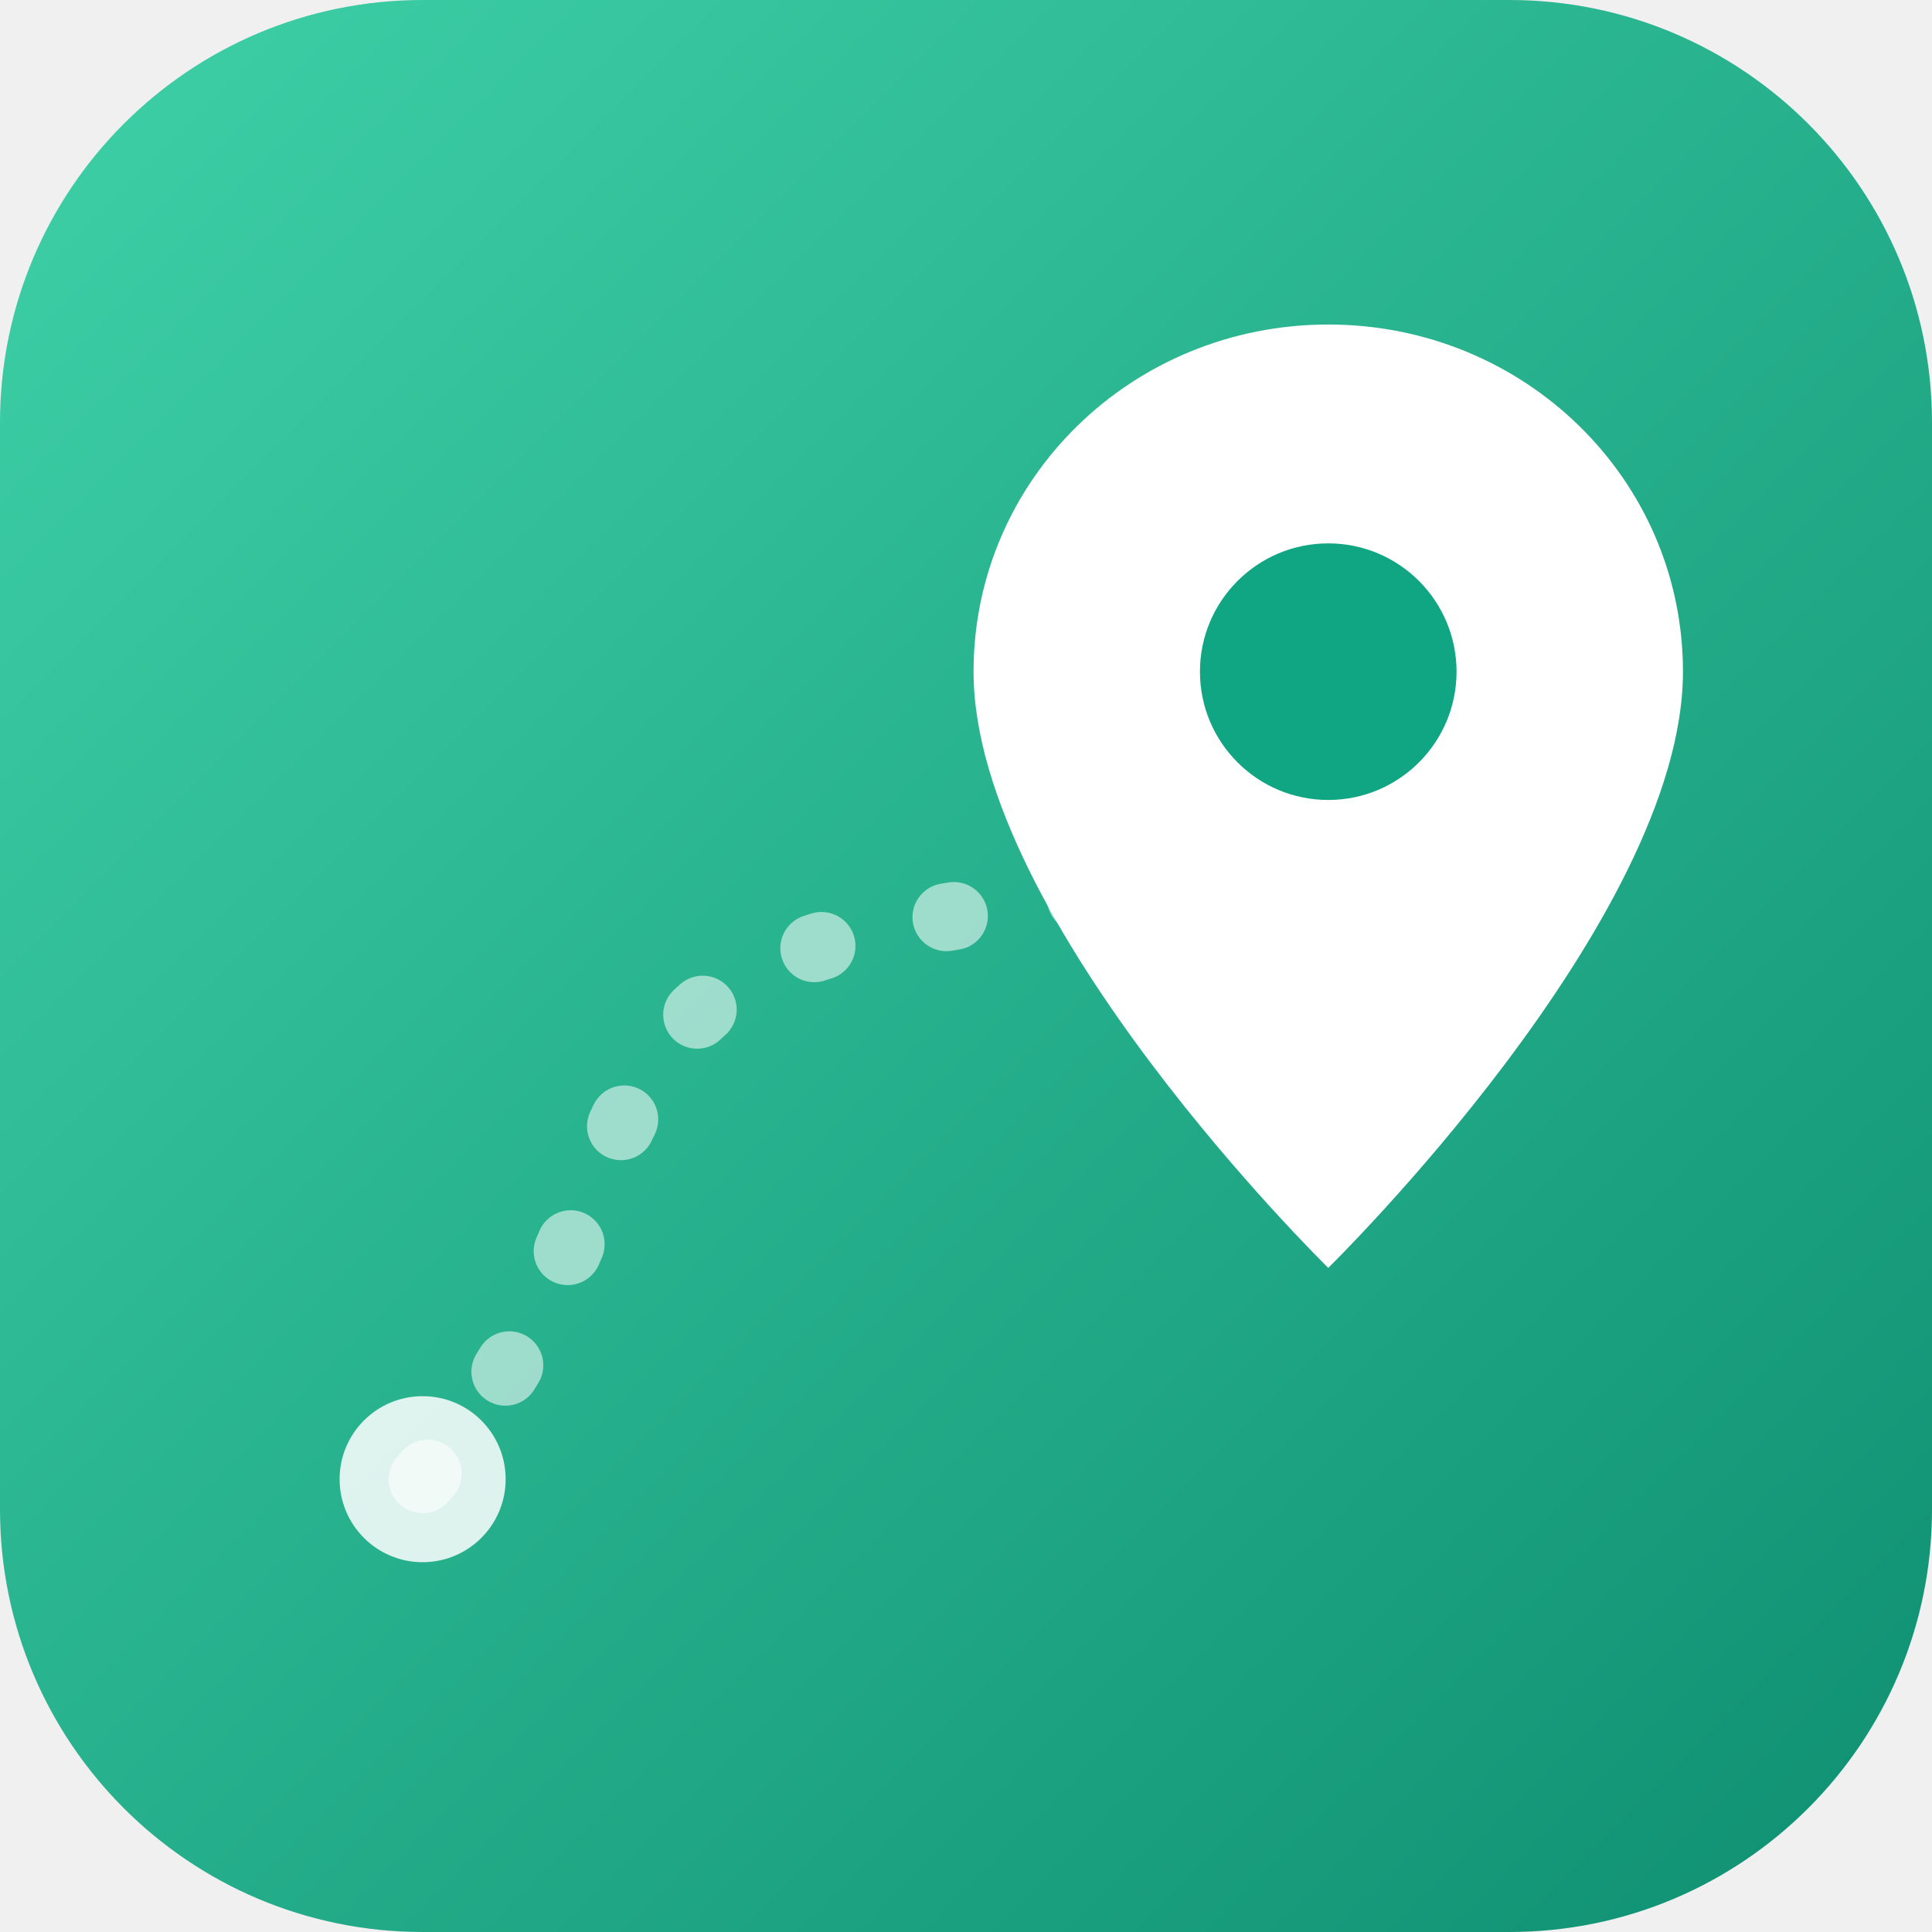
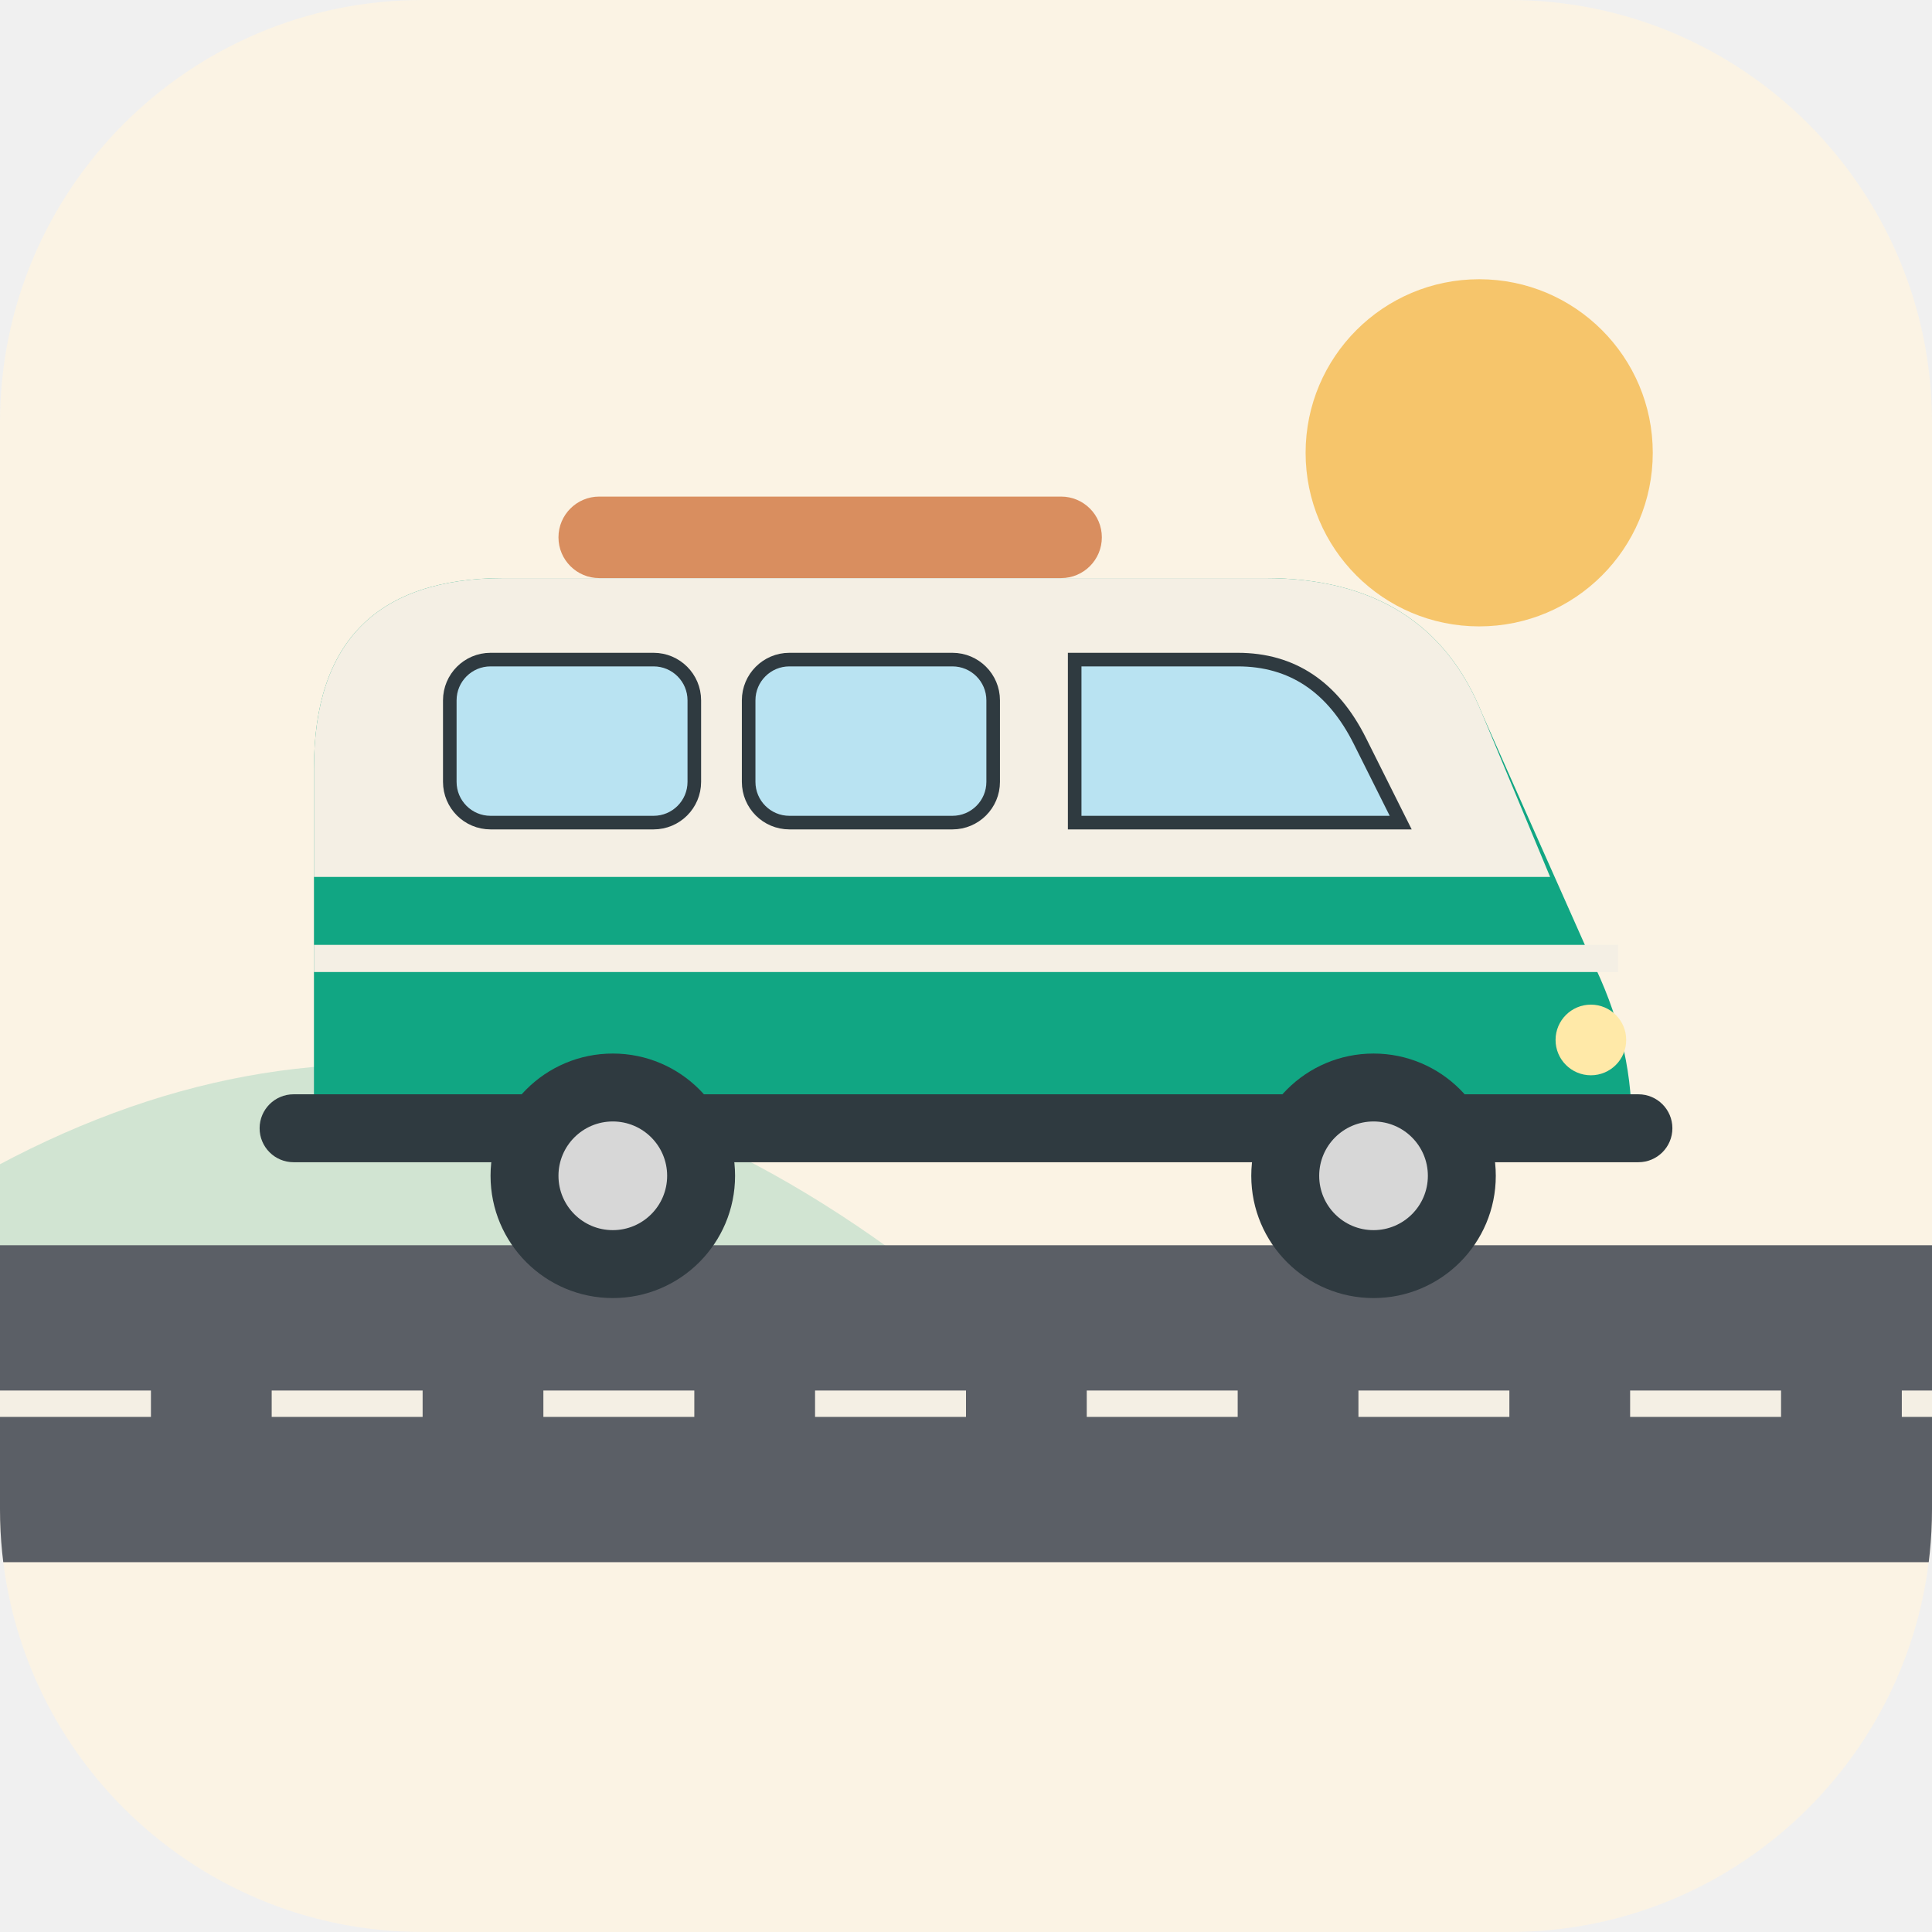
<svg xmlns="http://www.w3.org/2000/svg" viewBox="0 0 512 512">
  <defs>
-     <linearGradient id="bg" x1="0" y1="0" x2="1" y2="1">
-       <stop offset="0" stop-color="#3fd1a8" />
-       <stop offset="1" stop-color="#0e8f71" />
-     </linearGradient>
+     <clipPath id="c">
+       <rect width="512" height="512" rx="112" />
+     </clipPath>
  </defs>
-   <rect width="512" height="512" rx="112" fill="url(#bg)" />
-   <path d="M112 392 C 170 330, 150 270, 220 250 S 330 250, 352 190" fill="none" stroke="#ffffff" stroke-opacity="0.55" stroke-width="18" stroke-linecap="round" stroke-dasharray="2 34" />
-   <circle cx="112" cy="392" r="22" fill="#ffffff" fill-opacity="0.85" />
-   <path d="M352 86c-52 0-94 41-94 92 0 66 94 158 94 158s94-92 94-158c0-51-42-92-94-92z" fill="#ffffff" />
-   <circle cx="352" cy="178" r="34" fill="#11a683" />
+   <g clip-path="url(#c)">
+     <rect width="512" height="512" rx="112" fill="#fbf3e4" />
+     <circle cx="392" cy="120" r="46" fill="#f6c56b" />
+     <path d="M-40 334.0 Q 100 230.0 240 334.0 T 560 334.0 V340.0 H-40 Z" fill="#11a683" fill-opacity="0.18" />
+     <rect x="0" y="330.0" width="512" height="84" fill="#5b5f66" />
+     <line x1="0" y1="372.0" x2="512" y2="372.0" stroke="#f4efe4" stroke-width="7" stroke-dasharray="40 32" />
+     <g transform="translate(256 236) scale(3.6) translate(-118 -73)">
+       <path d="M70 92 V64 q0 -14 14 -14 h56 q12 0 16 10 l8 18 q3 6 3 12 v2 z" fill="#11a683" />
+       <path d="M70 72 V64 q0 -14 14 -14 h56 q12 0 16 10 l5 12 z" fill="#f4efe4" />
+       <rect x="80" y="56" width="18" height="12" rx="3" fill="#b9e3f2" stroke="#2f3a40" stroke-width="1" />
+       <rect x="102" y="56" width="18" height="12" rx="3" fill="#b9e3f2" stroke="#2f3a40" stroke-width="1" />
+       <path d="M126 56 h12 q6 0 9 6 l3 6 h-24 z" fill="#b9e3f2" stroke="#2f3a40" stroke-width="1" />
+       <rect x="88" y="44" width="40" height="6" rx="3" fill="#d98e5f" />
+       <path d="M70 78 h96" stroke="#f4efe4" stroke-width="2" />
+       <circle cx="164" cy="84" r="2.6" fill="#ffe9a8" />
+       <rect x="66" y="88" width="104" height="5" rx="2.5" fill="#2f3a40" />
+       <circle cx="92" cy="94" r="9" fill="#2f3a40" />
+       <circle cx="92" cy="94" r="4" fill="#d7d7d7" />
+       <circle cx="148" cy="94" r="9" fill="#2f3a40" />
+       <circle cx="148" cy="94" r="4" fill="#d7d7d7" />
+     </g>
+   </g>
</svg>
